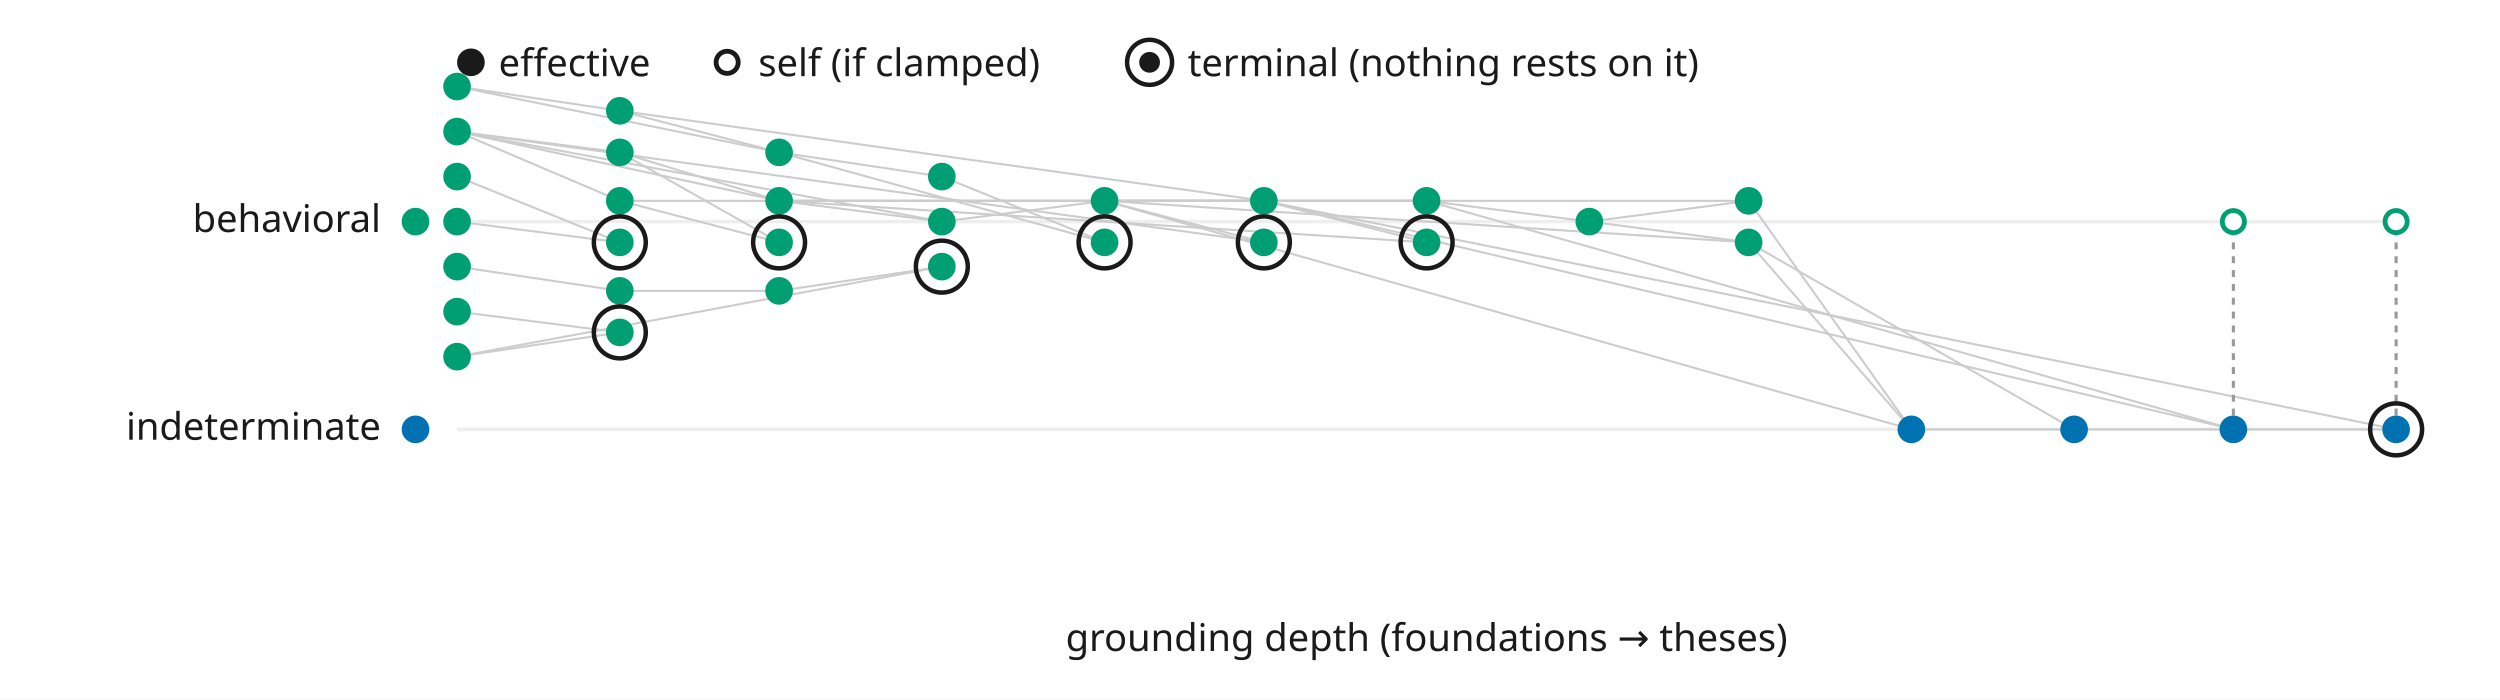
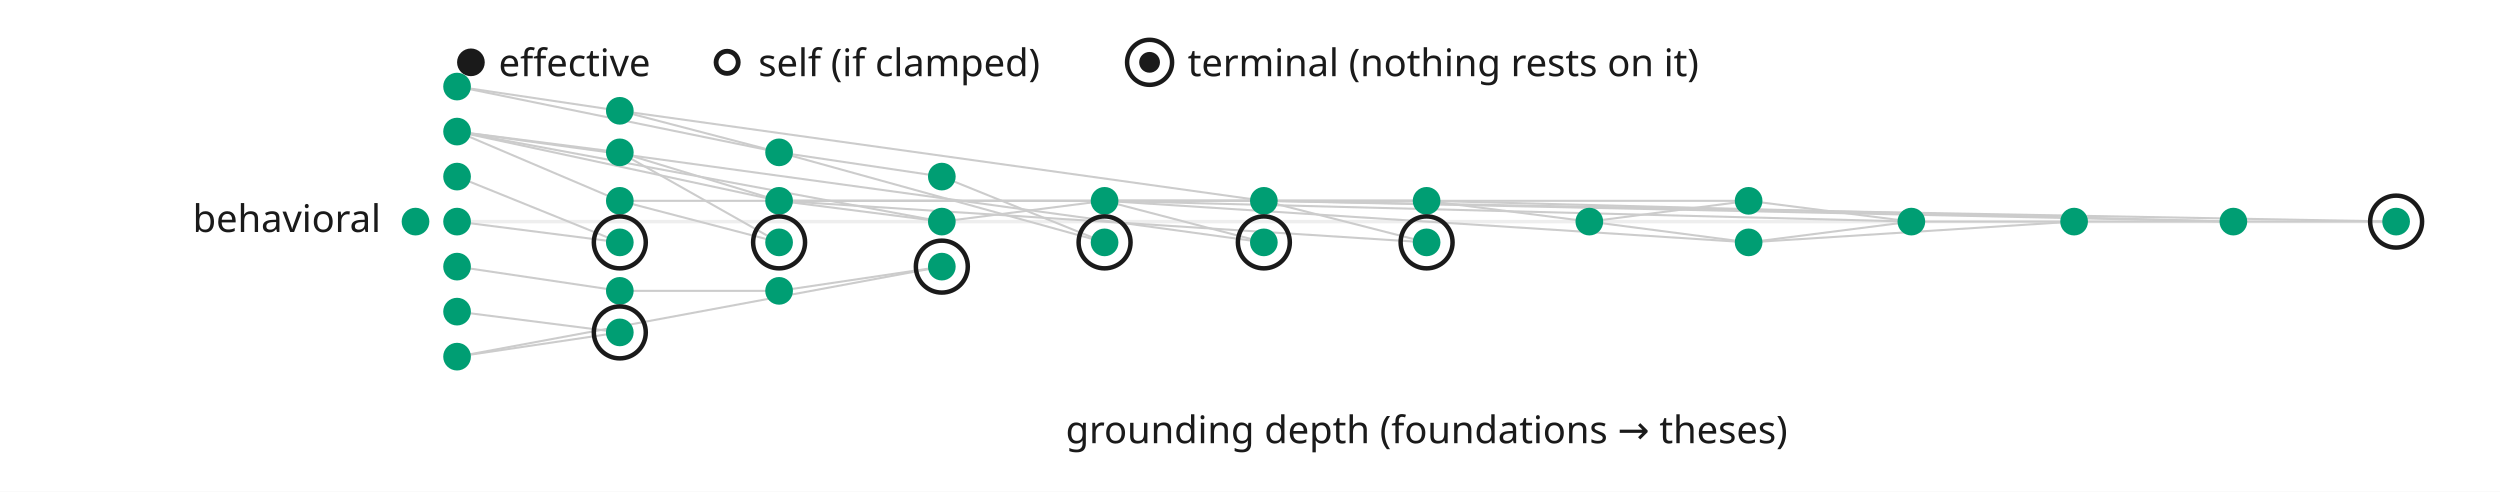
- <svg xmlns="http://www.w3.org/2000/svg" width="722" height="202" font-family="sans-serif" font-size="11">
-   <rect width="722" height="202" fill="white" />
+ <svg xmlns="http://www.w3.org/2000/svg" width="722" height="142" font-family="sans-serif" font-size="11">
+   <rect width="722" height="142" fill="white" />
  <line x1="132" y1="64" x2="692" y2="64" stroke="#eeeeee" />
  <circle cx="120" cy="64" r="4" fill="#009E73" />
  <text x="110" y="67" text-anchor="end" fill="#1a1a1a">behavioral</text>
-   <line x1="132" y1="124" x2="692" y2="124" stroke="#eeeeee" />
-   <circle cx="120" cy="124" r="4" fill="#0072B2" />
-   <text x="110" y="127" text-anchor="end" fill="#1a1a1a">indeterminate</text>
  <line x1="365" y1="58" x2="412" y2="58" stroke="#cccccc" stroke-width="0.6" />
  <line x1="319" y1="58" x2="412" y2="58" stroke="#cccccc" stroke-width="0.6" />
  <line x1="225" y1="58" x2="412" y2="58" stroke="#cccccc" stroke-width="0.6" />
  <line x1="132" y1="25" x2="179" y2="32" stroke="#cccccc" stroke-width="0.6" />
  <line x1="179" y1="32" x2="365" y2="58" stroke="#cccccc" stroke-width="0.6" />
  <line x1="225" y1="58" x2="365" y2="58" stroke="#cccccc" stroke-width="0.6" />
  <line x1="319" y1="58" x2="365" y2="58" stroke="#cccccc" stroke-width="0.6" />
  <line x1="132" y1="25" x2="225" y2="44" stroke="#cccccc" stroke-width="0.6" />
  <line x1="179" y1="32" x2="225" y2="44" stroke="#cccccc" stroke-width="0.6" />
  <line x1="225" y1="44" x2="272" y2="51" stroke="#cccccc" stroke-width="0.6" />
  <line x1="132" y1="38" x2="225" y2="58" stroke="#cccccc" stroke-width="0.6" />
  <line x1="179" y1="44" x2="225" y2="58" stroke="#cccccc" stroke-width="0.6" />
  <line x1="179" y1="58" x2="225" y2="58" stroke="#cccccc" stroke-width="0.6" />
  <line x1="132" y1="38" x2="179" y2="44" stroke="#cccccc" stroke-width="0.6" />
  <line x1="132" y1="38" x2="179" y2="58" stroke="#cccccc" stroke-width="0.6" />
  <line x1="179" y1="44" x2="225" y2="70" stroke="#cccccc" stroke-width="0.6" />
  <line x1="179" y1="58" x2="225" y2="70" stroke="#cccccc" stroke-width="0.6" />
  <line x1="132" y1="38" x2="272" y2="64" stroke="#cccccc" stroke-width="0.6" />
  <line x1="225" y1="58" x2="272" y2="64" stroke="#cccccc" stroke-width="0.6" />
  <line x1="272" y1="64" x2="319" y2="58" stroke="#cccccc" stroke-width="0.6" />
  <line x1="319" y1="58" x2="365" y2="70" stroke="#cccccc" stroke-width="0.6" />
  <line x1="132" y1="38" x2="365" y2="70" stroke="#cccccc" stroke-width="0.6" />
  <line x1="132" y1="51" x2="179" y2="70" stroke="#cccccc" stroke-width="0.6" />
  <line x1="132" y1="64" x2="179" y2="70" stroke="#cccccc" stroke-width="0.6" />
  <line x1="132" y1="77" x2="179" y2="84" stroke="#cccccc" stroke-width="0.6" />
  <line x1="179" y1="84" x2="225" y2="84" stroke="#cccccc" stroke-width="0.6" />
  <line x1="132" y1="90" x2="179" y2="96" stroke="#cccccc" stroke-width="0.6" />
  <line x1="132" y1="103" x2="179" y2="96" stroke="#cccccc" stroke-width="0.6" />
  <line x1="132" y1="103" x2="272" y2="77" stroke="#cccccc" stroke-width="0.6" />
  <line x1="225" y1="84" x2="272" y2="77" stroke="#cccccc" stroke-width="0.6" />
  <line x1="412" y1="58" x2="459" y2="64" stroke="#cccccc" stroke-width="0.6" />
  <line x1="225" y1="44" x2="319" y2="70" stroke="#cccccc" stroke-width="0.6" />
  <line x1="272" y1="51" x2="319" y2="70" stroke="#cccccc" stroke-width="0.6" />
  <line x1="225" y1="58" x2="505" y2="58" stroke="#cccccc" stroke-width="0.6" />
  <line x1="459" y1="64" x2="505" y2="58" stroke="#cccccc" stroke-width="0.6" />
  <line x1="319" y1="58" x2="505" y2="70" stroke="#cccccc" stroke-width="0.6" />
  <line x1="459" y1="64" x2="505" y2="70" stroke="#cccccc" stroke-width="0.6" />
-   <line x1="505" y1="70" x2="552" y2="124" stroke="#cccccc" stroke-width="0.6" />
-   <line x1="319" y1="58" x2="552" y2="124" stroke="#cccccc" stroke-width="0.6" />
-   <line x1="505" y1="58" x2="552" y2="124" stroke="#cccccc" stroke-width="0.6" />
-   <line x1="552" y1="124" x2="599" y2="124" stroke="#cccccc" stroke-width="0.6" />
-   <line x1="505" y1="70" x2="599" y2="124" stroke="#cccccc" stroke-width="0.6" />
-   <line x1="365" y1="58" x2="645" y2="124" stroke="#cccccc" stroke-width="0.6" />
-   <line x1="599" y1="124" x2="645" y2="124" stroke="#cccccc" stroke-width="0.6" />
-   <line x1="412" y1="58" x2="645" y2="124" stroke="#cccccc" stroke-width="0.6" />
-   <line x1="365" y1="58" x2="692" y2="124" stroke="#cccccc" stroke-width="0.6" />
-   <line x1="645" y1="124" x2="692" y2="124" stroke="#cccccc" stroke-width="0.6" />
+   <line x1="505" y1="70" x2="552" y2="64" stroke="#cccccc" stroke-width="0.6" />
+   <line x1="319" y1="58" x2="552" y2="64" stroke="#cccccc" stroke-width="0.6" />
+   <line x1="505" y1="58" x2="552" y2="64" stroke="#cccccc" stroke-width="0.6" />
+   <line x1="552" y1="64" x2="599" y2="64" stroke="#cccccc" stroke-width="0.6" />
+   <line x1="505" y1="70" x2="599" y2="64" stroke="#cccccc" stroke-width="0.6" />
+   <line x1="365" y1="58" x2="645" y2="64" stroke="#cccccc" stroke-width="0.6" />
+   <line x1="599" y1="64" x2="645" y2="64" stroke="#cccccc" stroke-width="0.6" />
+   <line x1="412" y1="58" x2="645" y2="64" stroke="#cccccc" stroke-width="0.6" />
+   <line x1="365" y1="58" x2="692" y2="64" stroke="#cccccc" stroke-width="0.6" />
+   <line x1="645" y1="64" x2="692" y2="64" stroke="#cccccc" stroke-width="0.6" />
  <line x1="225" y1="58" x2="412" y2="70" stroke="#cccccc" stroke-width="0.6" />
  <line x1="365" y1="58" x2="412" y2="70" stroke="#cccccc" stroke-width="0.6" />
-   <line x1="645" y1="124" x2="645" y2="64" stroke="#999999" stroke-width="0.9" stroke-dasharray="2,2" />
-   <circle cx="645" cy="64" r="3.2" fill="white" stroke="#009E73" stroke-width="1.4" />
-   <line x1="692" y1="124" x2="692" y2="64" stroke="#999999" stroke-width="0.9" stroke-dasharray="2,2" />
-   <circle cx="692" cy="64" r="3.2" fill="white" stroke="#009E73" stroke-width="1.4" />
  <circle cx="412" cy="58" r="4" fill="#009E73" />
  <circle cx="132" cy="25" r="4" fill="#009E73" />
  <circle cx="179" cy="32" r="4" fill="#009E73" />
  <circle cx="365" cy="58" r="4" fill="#009E73" />
  <circle cx="225" cy="44" r="4" fill="#009E73" />
  <circle cx="272" cy="51" r="4" fill="#009E73" />
  <circle cx="225" cy="58" r="4" fill="#009E73" />
  <circle cx="179" cy="44" r="4" fill="#009E73" />
  <circle cx="179" cy="58" r="4" fill="#009E73" />
  <circle cx="225" cy="70" r="4" fill="#009E73" />
  <circle cx="225" cy="70" r="7.5" fill="none" stroke="#1a1a1a" stroke-width="1.3" />
  <circle cx="132" cy="38" r="4" fill="#009E73" />
  <circle cx="272" cy="64" r="4" fill="#009E73" />
  <circle cx="319" cy="58" r="4" fill="#009E73" />
  <circle cx="365" cy="70" r="4" fill="#009E73" />
  <circle cx="365" cy="70" r="7.5" fill="none" stroke="#1a1a1a" stroke-width="1.3" />
  <circle cx="179" cy="70" r="4" fill="#009E73" />
  <circle cx="179" cy="70" r="7.5" fill="none" stroke="#1a1a1a" stroke-width="1.3" />
  <circle cx="132" cy="51" r="4" fill="#009E73" />
  <circle cx="132" cy="64" r="4" fill="#009E73" />
  <circle cx="132" cy="77" r="4" fill="#009E73" />
  <circle cx="179" cy="84" r="4" fill="#009E73" />
  <circle cx="225" cy="84" r="4" fill="#009E73" />
  <circle cx="179" cy="96" r="4" fill="#009E73" />
  <circle cx="179" cy="96" r="7.5" fill="none" stroke="#1a1a1a" stroke-width="1.3" />
  <circle cx="132" cy="90" r="4" fill="#009E73" />
  <circle cx="132" cy="103" r="4" fill="#009E73" />
  <circle cx="272" cy="77" r="4" fill="#009E73" />
  <circle cx="272" cy="77" r="7.5" fill="none" stroke="#1a1a1a" stroke-width="1.3" />
  <circle cx="459" cy="64" r="4" fill="#009E73" />
  <circle cx="319" cy="70" r="4" fill="#009E73" />
  <circle cx="319" cy="70" r="7.5" fill="none" stroke="#1a1a1a" stroke-width="1.3" />
  <circle cx="505" cy="58" r="4" fill="#009E73" />
  <circle cx="505" cy="70" r="4" fill="#009E73" />
-   <circle cx="552" cy="124" r="4" fill="#0072B2" />
-   <circle cx="599" cy="124" r="4" fill="#0072B2" />
-   <circle cx="645" cy="124" r="4" fill="#0072B2" />
-   <circle cx="692" cy="124" r="4" fill="#0072B2" />
-   <circle cx="692" cy="124" r="7.5" fill="none" stroke="#1a1a1a" stroke-width="1.3" />
+   <circle cx="552" cy="64" r="4" fill="#009E73" />
+   <circle cx="599" cy="64" r="4" fill="#009E73" />
+   <circle cx="645" cy="64" r="4" fill="#009E73" />
+   <circle cx="692" cy="64" r="4" fill="#009E73" />
+   <circle cx="692" cy="64" r="7.5" fill="none" stroke="#1a1a1a" stroke-width="1.3" />
  <circle cx="412" cy="70" r="4" fill="#009E73" />
  <circle cx="412" cy="70" r="7.5" fill="none" stroke="#1a1a1a" stroke-width="1.3" />
  <circle cx="136" cy="18" r="4" fill="#1a1a1a" />
  <text x="144" y="22" fill="#1a1a1a">effective</text>
  <circle cx="210" cy="18" r="3.2" fill="white" stroke="#1a1a1a" stroke-width="1.4" />
  <text x="219" y="22" fill="#1a1a1a">self (if clamped)</text>
  <circle cx="332" cy="18" r="6.5" fill="none" stroke="#1a1a1a" stroke-width="1.3" />
  <circle cx="332" cy="18" r="3" fill="#1a1a1a" />
  <text x="343" y="22" fill="#1a1a1a">terminal (nothing rests on it)</text>
-   <text x="412" y="188" text-anchor="middle" fill="#1a1a1a">grounding depth  (foundations → theses)</text>
+   <text x="412" y="128" text-anchor="middle" fill="#1a1a1a">grounding depth  (foundations → theses)</text>
</svg>
